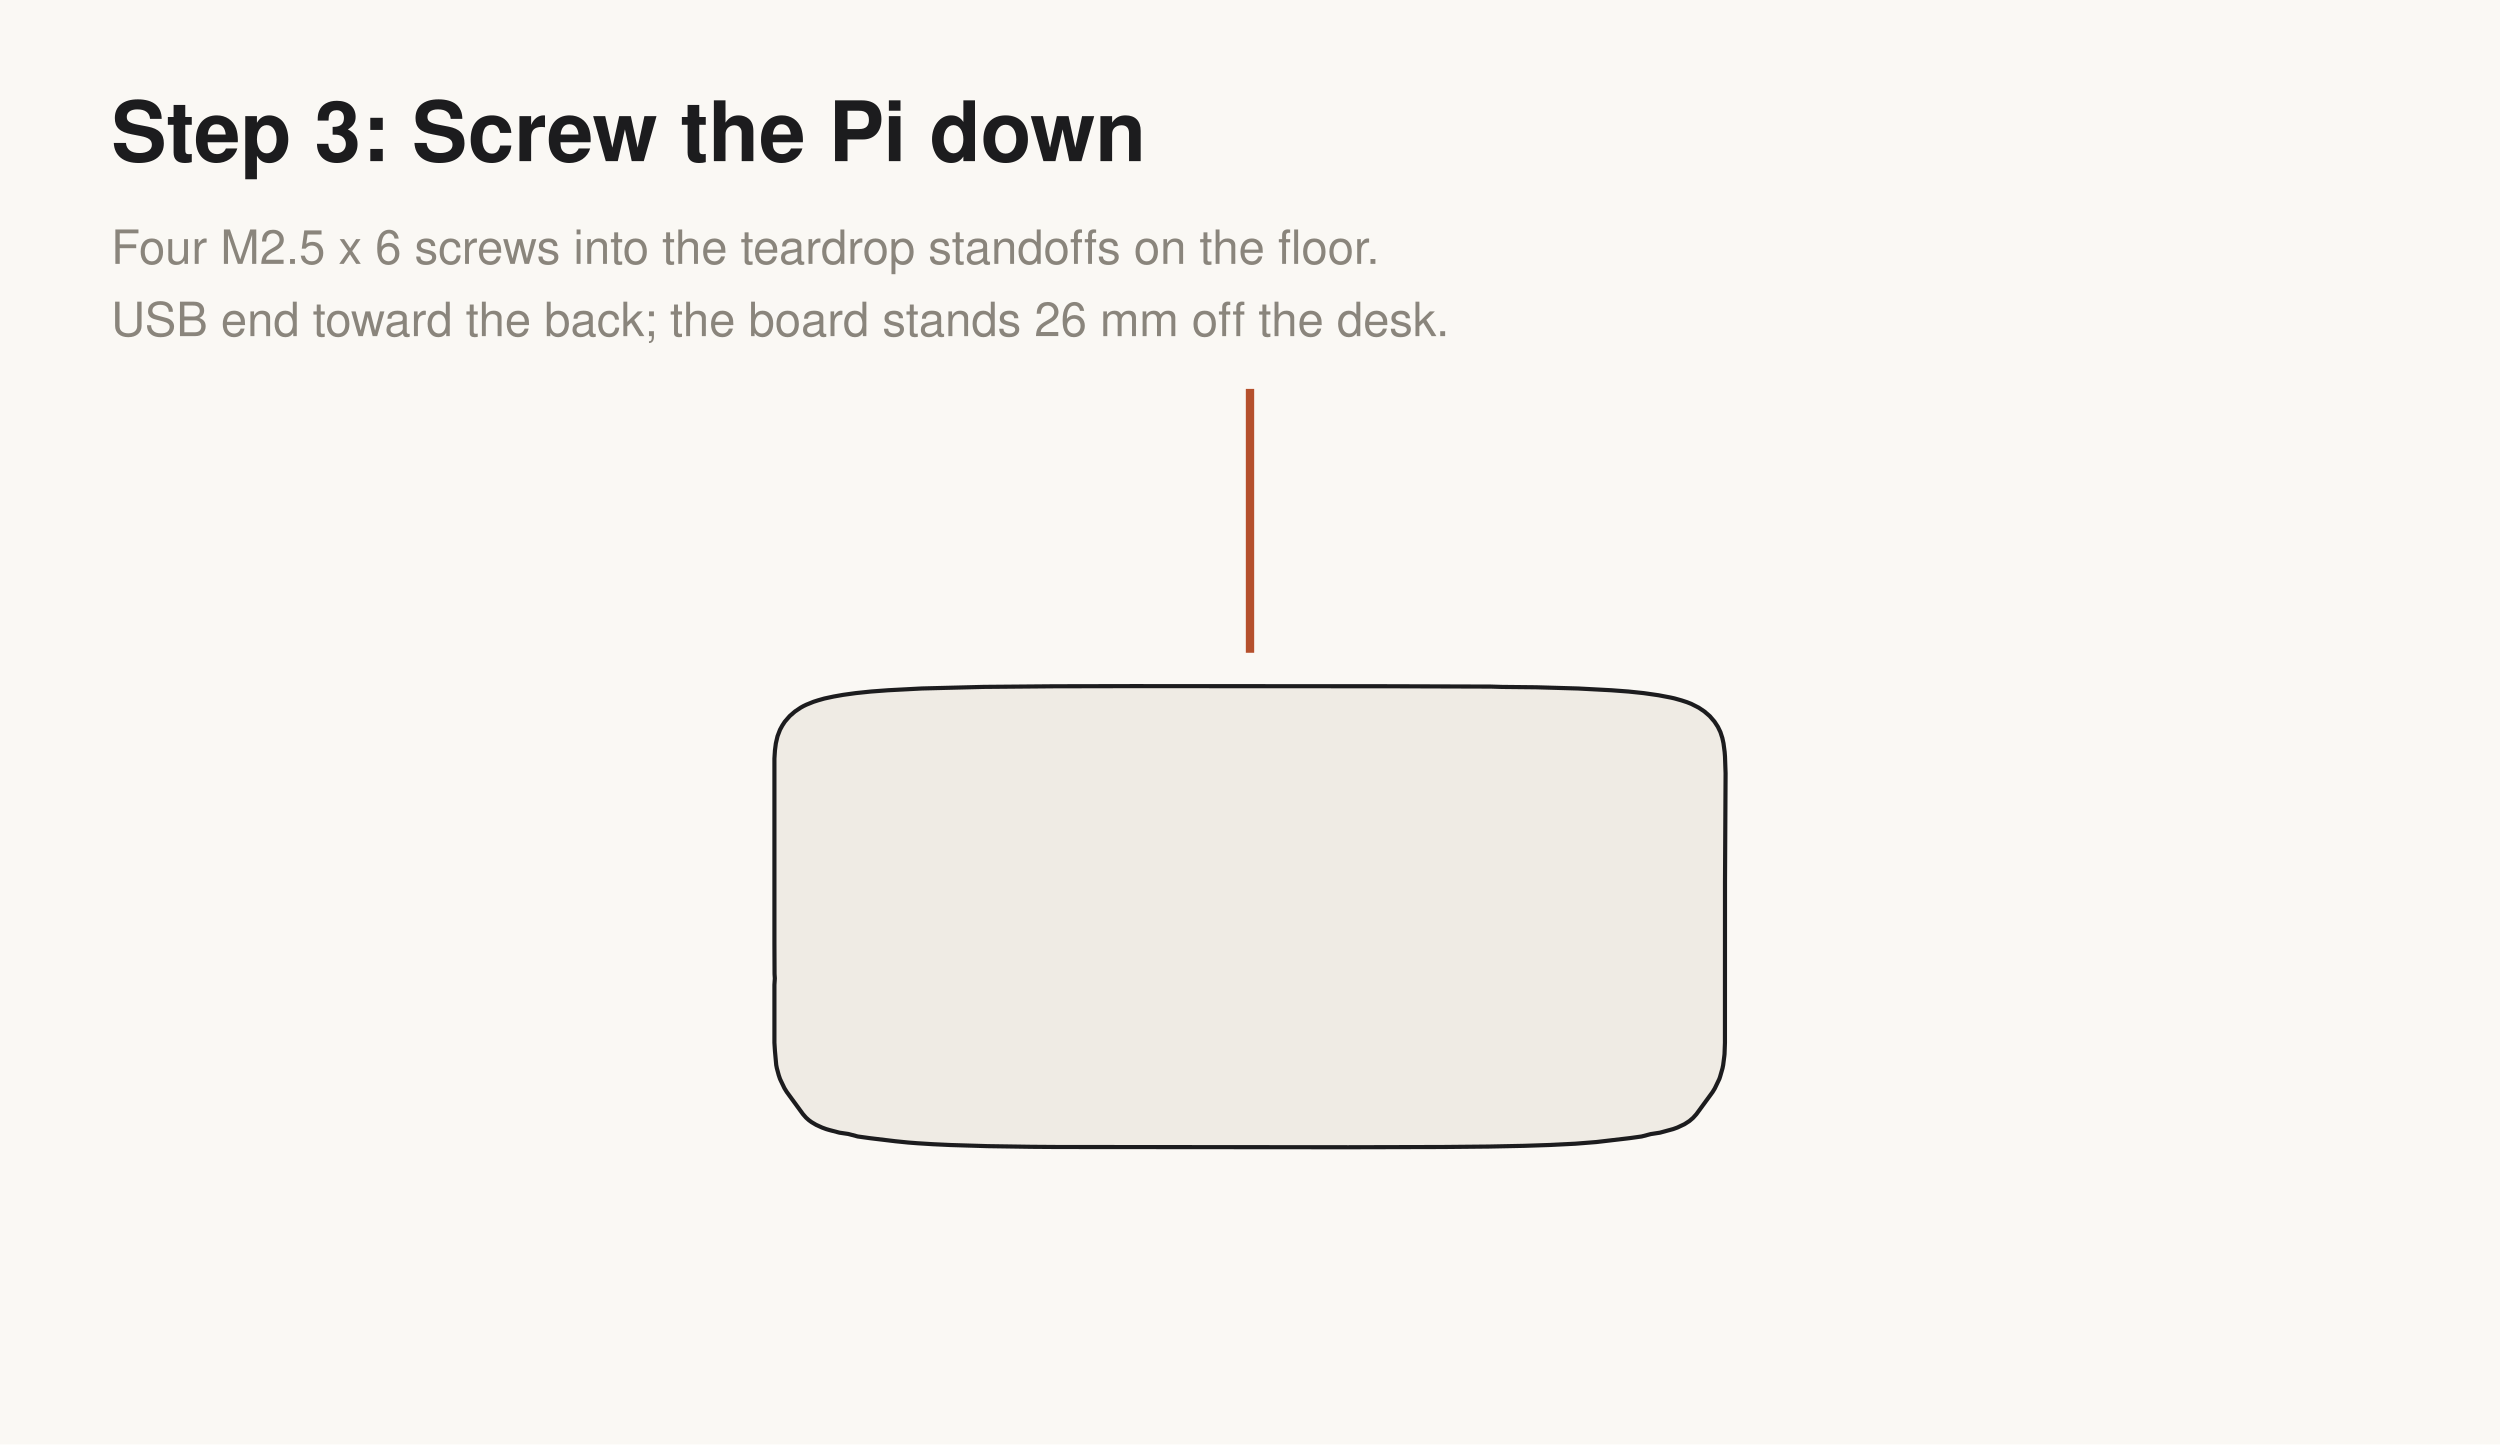
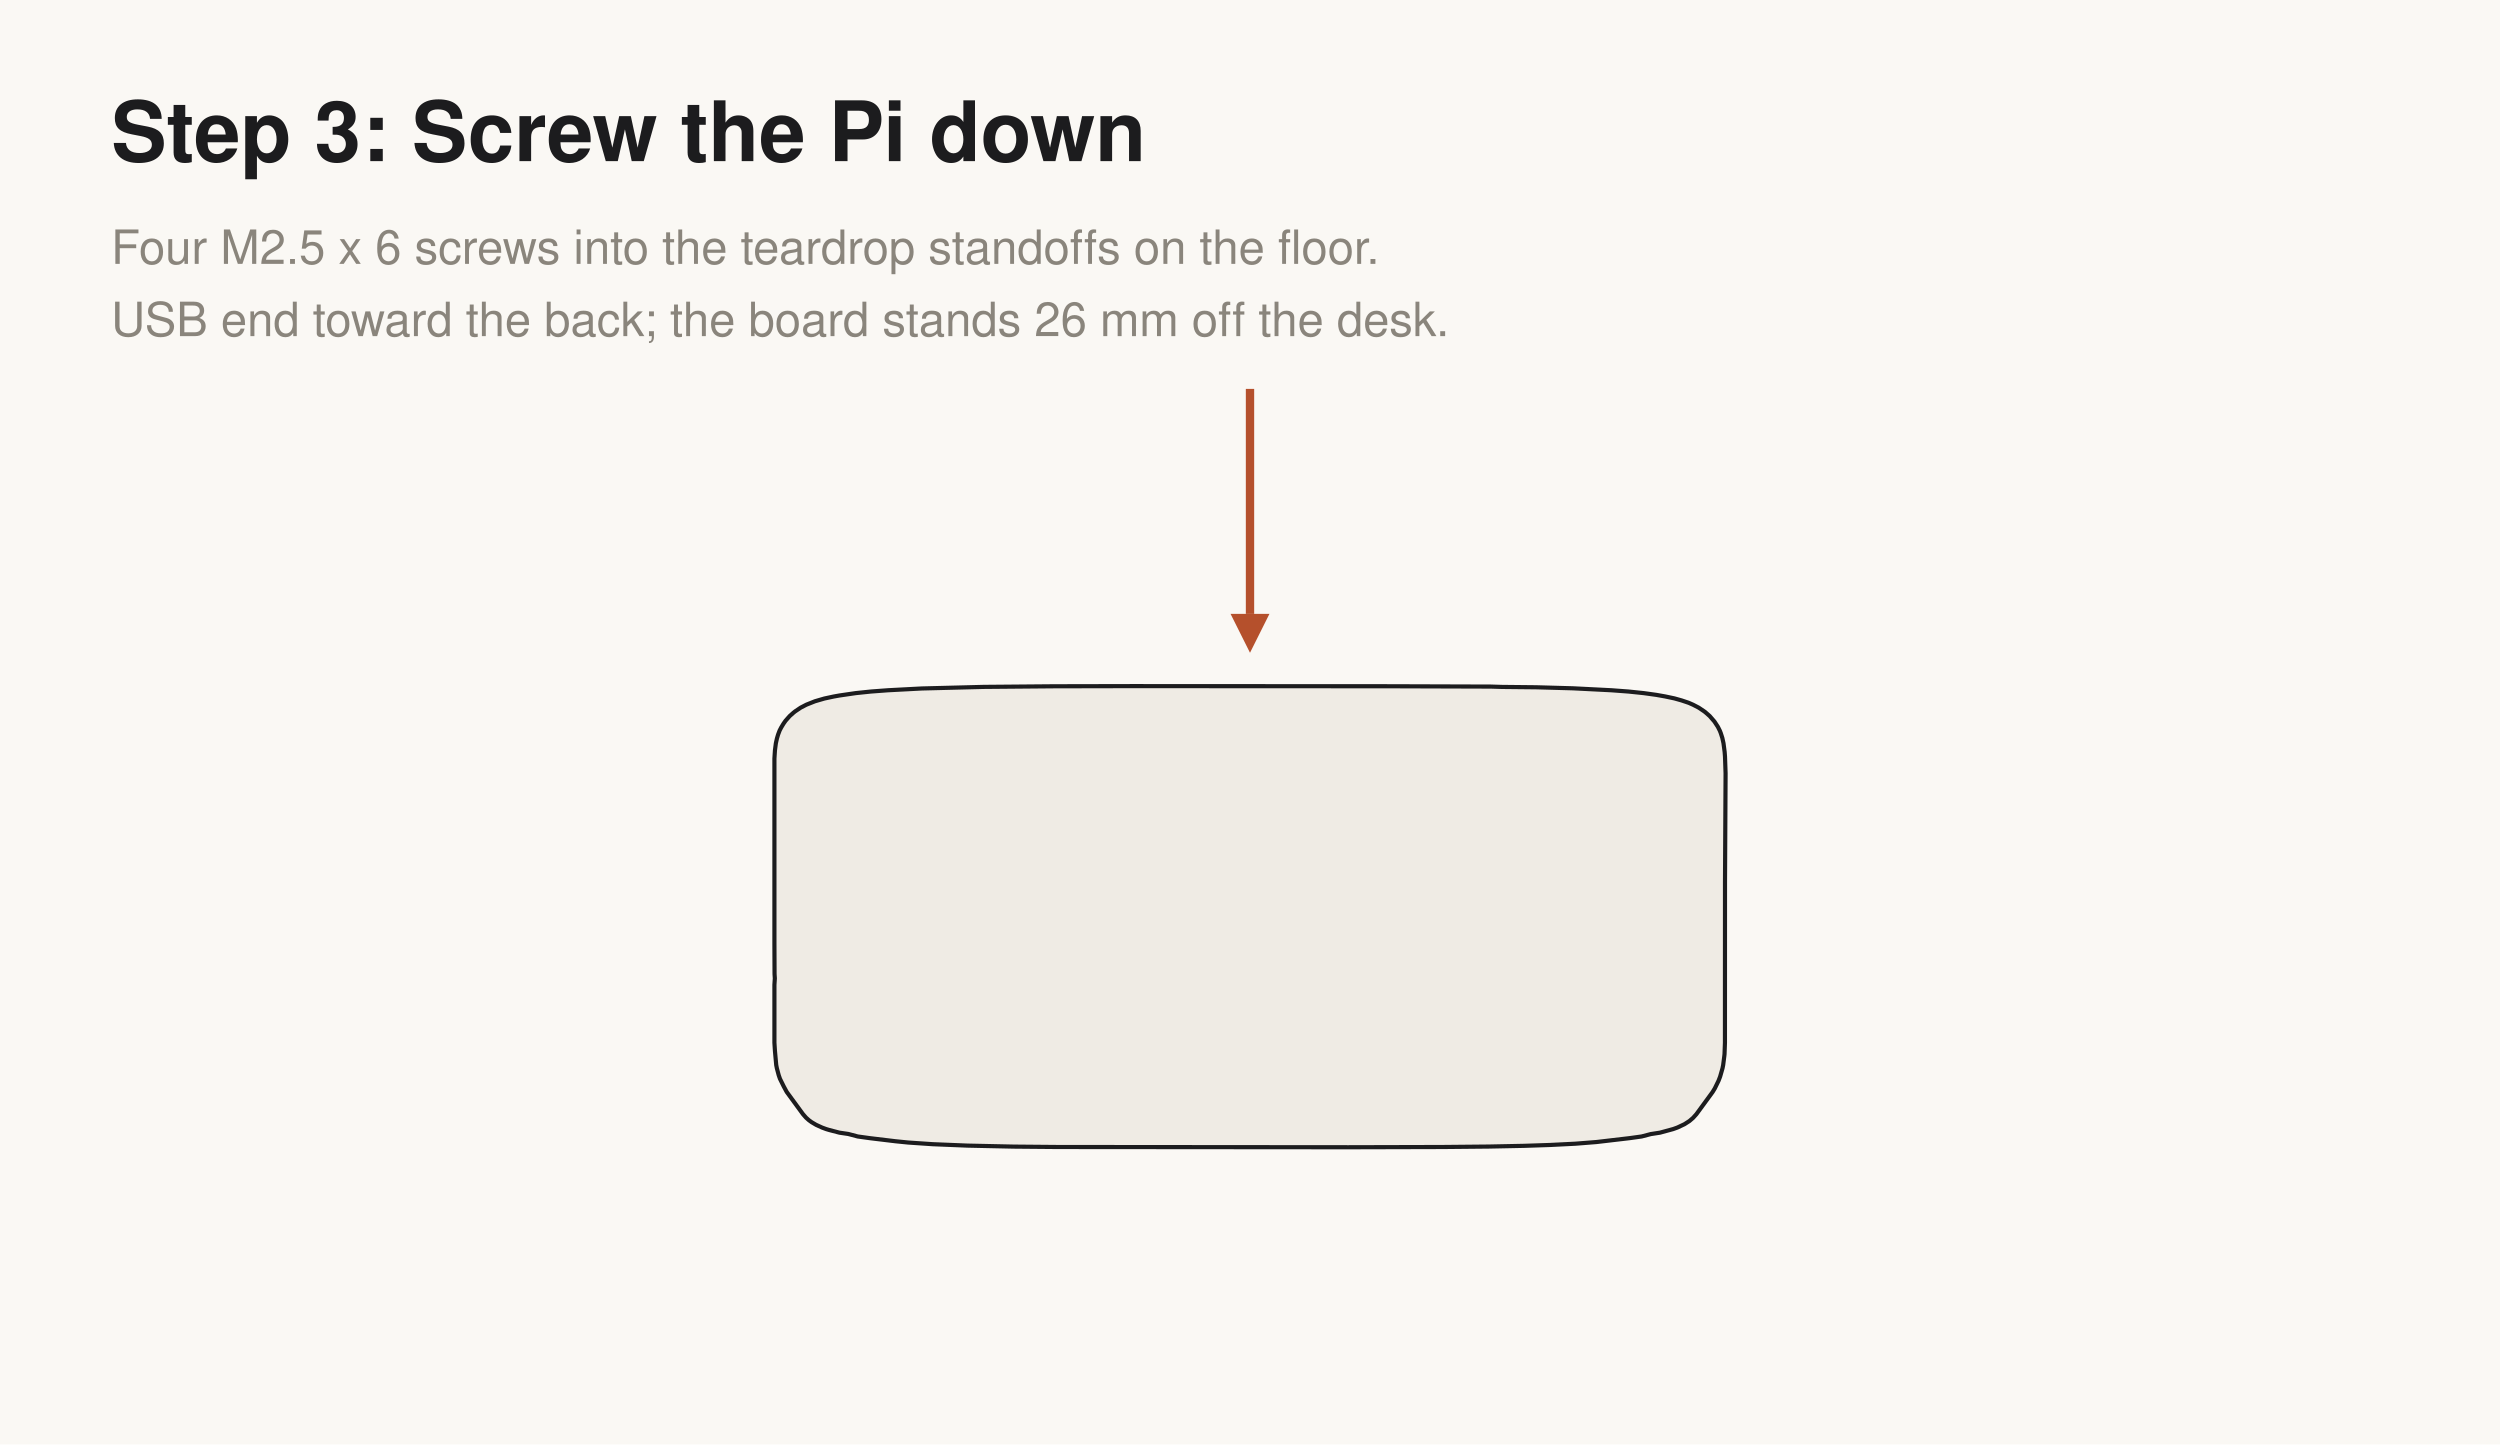
<svg xmlns="http://www.w3.org/2000/svg" viewBox="0 0 900 520" width="900" height="520">
  <rect width="900" height="520" fill="#FAF8F4" />
  <text x="40" y="58" font-size="30" font-weight="600" font-family="Helvetica, Arial, sans-serif" fill="#1C1C1E">Step 3: Screw the Pi down</text>
  <text x="40" y="95" font-size="17" font-family="Helvetica, Arial, sans-serif" fill="#8A857C">Four M2.5 x 6 screws into the teardrop standoffs on the floor.</text>
  <text x="40" y="121" font-size="17" font-family="Helvetica, Arial, sans-serif" fill="#8A857C">USB end toward the back; the board stands 26 mm off the desk.</text>
-   <path d="M278.79 375.39 L278.79 354.57 L278.94 352.22 L278.84 350.65 L278.79 339.39 L278.79 273.10 L278.98 270.13 L279.31 267.60 L279.90 265.07 L280.80 262.71 L281.62 261.21 L282.53 259.81 L284.28 257.79 L286.20 256.13 L288.23 254.76 L289.23 254.20 L290.31 253.68 L292.85 252.65 L294.50 252.12 L296.77 251.47 L300.12 250.75 L303.52 250.15 L308.07 249.52 L313.53 248.95 L319.70 248.49 L331.86 247.85 L354.15 247.28 L379.44 247.06 L407.71 247.00 L500.24 247.05 L536.73 247.17 L540.66 247.29 L553.05 247.42 L568.18 247.86 L580.07 248.49 L586.24 248.95 L591.71 249.52 L597.08 250.29 L601.44 251.12 L602.78 251.42 L605.37 252.15 L607.32 252.79 L608.87 253.40 L611.54 254.76 L613.56 256.12 L615.49 257.78 L617.21 259.77 L618.44 261.66 L619.35 263.55 L620.04 265.67 L620.46 267.59 L620.87 270.69 L621.00 272.38 L621.21 278.41 L621.00 317.44 L620.98 375.39 L620.83 379.47 L620.75 380.21 L620.34 383.41 L620.10 384.60 L619.24 387.60 L618.97 388.40 L617.34 391.81 L616.53 393.14 L610.69 401.12 L609.50 402.44 L608.20 403.56 L606.41 404.71 L603.87 405.91 L602.36 406.46 L597.58 407.76 L594.27 408.27 L590.99 409.13 L586.60 409.74 L574.74 411.13 L567.16 411.73 L558.00 412.19 L548.67 412.50 L535.95 412.76 L519.35 412.92 L485.46 413.01 L380.83 412.92 L371.28 412.85 L355.51 412.61 L342.23 412.21 L335.78 411.91 L330.32 411.57 L326.94 411.31 L322.38 410.85 L313.17 409.74 L308.78 409.13 L305.38 408.23 L302.20 407.76 L298.61 406.82 L297.45 406.48 L295.93 405.92 L293.80 404.94 L292.16 403.97 L291.19 403.26 L290.18 402.36 L289.09 401.12 L283.22 393.09 L282.39 391.75 L281.09 389.03 L280.78 388.35 L280.34 387.05 L279.67 384.57 L279.44 383.41 L278.98 378.36 L278.79 375.39Z" fill="#EFEBE4" stroke="#1C1C1E" stroke-width="1.5" fill-rule="evenodd" />
-   <line x1="450" y1="140" x2="450" y2="235" stroke="#B5502C" stroke-width="3" />
-   <polygon points="450,235 450,229 450,241" fill="#B5502C" />
+   <path d="M278.98 378.36 L278.79 375.39 L278.79 372.55 L278.79 354.57 L278.94 352.22 L278.84 350.65 L278.79 339.39 L278.79 275.94 L278.79 273.10 L278.98 270.13 L279.31 267.58 L279.69 265.87 L280.10 264.48 L280.66 263.00 L281.22 261.91 L282.06 260.52 L282.79 259.48 L284.28 257.79 L285.69 256.54 L286.20 256.13 L288.23 254.76 L290.31 253.68 L293.38 252.46 L296.77 251.47 L300.12 250.75 L302.18 250.38 L308.07 249.52 L313.53 248.95 L319.70 248.49 L331.86 247.85 L354.15 247.28 L379.44 247.06 L407.71 247.00 L500.24 247.05 L536.73 247.17 L540.66 247.29 L553.05 247.42 L566.25 247.79 L580.07 248.49 L586.24 248.95 L591.71 249.52 L596.25 250.15 L599.37 250.70 L602.78 251.42 L605.37 252.15 L607.90 253.00 L609.52 253.71 L611.54 254.76 L613.56 256.12 L614.08 256.54 L615.49 257.78 L617.21 259.77 L618.44 261.66 L619.16 263.10 L619.49 263.95 L620.04 265.67 L620.46 267.58 L620.87 270.69 L621.00 272.38 L621.21 278.40 L621.00 317.44 L620.98 375.39 L620.83 379.47 L620.75 380.21 L620.34 383.41 L620.10 384.60 L619.24 387.60 L618.67 389.08 L617.34 391.81 L616.53 393.14 L610.69 401.12 L609.50 402.44 L608.20 403.56 L606.41 404.71 L603.87 405.91 L602.36 406.46 L597.58 407.76 L594.27 408.27 L590.99 409.13 L586.60 409.74 L574.74 411.13 L567.16 411.73 L558.00 412.19 L548.67 412.50 L535.95 412.76 L519.35 412.92 L485.46 413.01 L380.83 412.92 L364.94 412.78 L348.29 412.42 L335.78 411.91 L326.94 411.31 L322.38 410.85 L313.17 409.74 L308.78 409.13 L305.38 408.23 L302.20 407.76 L298.52 406.80 L297.45 406.48 L295.93 405.92 L293.80 404.94 L292.16 403.97 L291.19 403.26 L290.18 402.36 L289.09 401.12 L283.22 393.10 L282.16 391.14 L280.78 388.35 L280.33 387.05 L279.67 384.57 L279.44 383.41 L278.98 378.36Z" fill="#EFEBE4" stroke="#1C1C1E" stroke-width="1.5" fill-rule="evenodd" />
+   <line x1="450" y1="140" x2="450" y2="221" stroke="#B5502C" stroke-width="3" />
+   <polygon points="450,235 443,221 457,221" fill="#B5502C" />
</svg>
